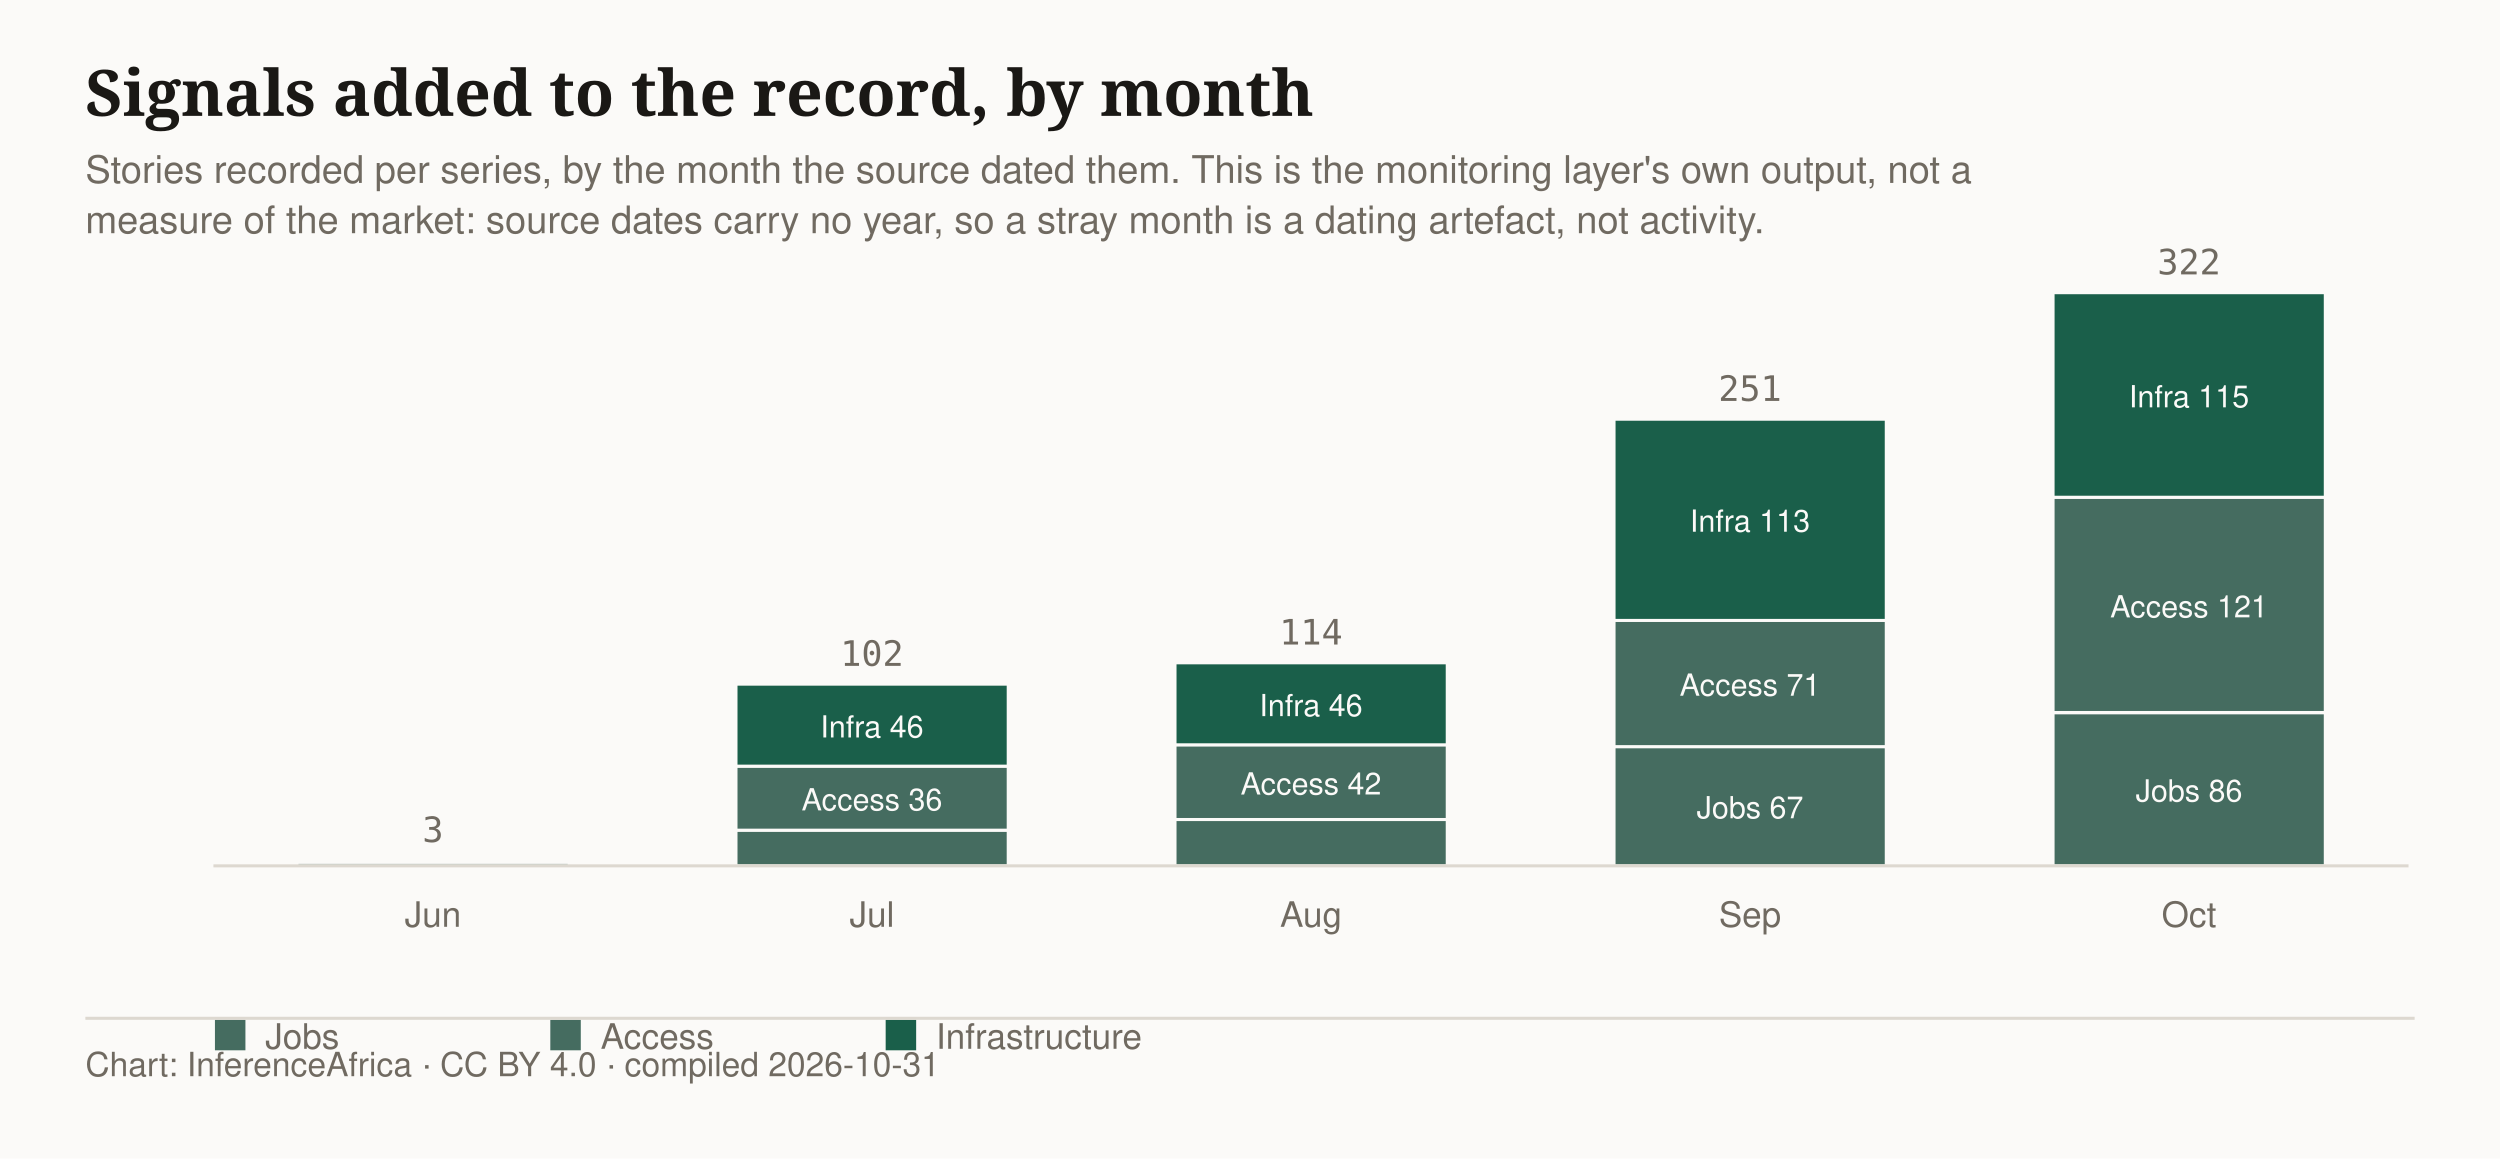
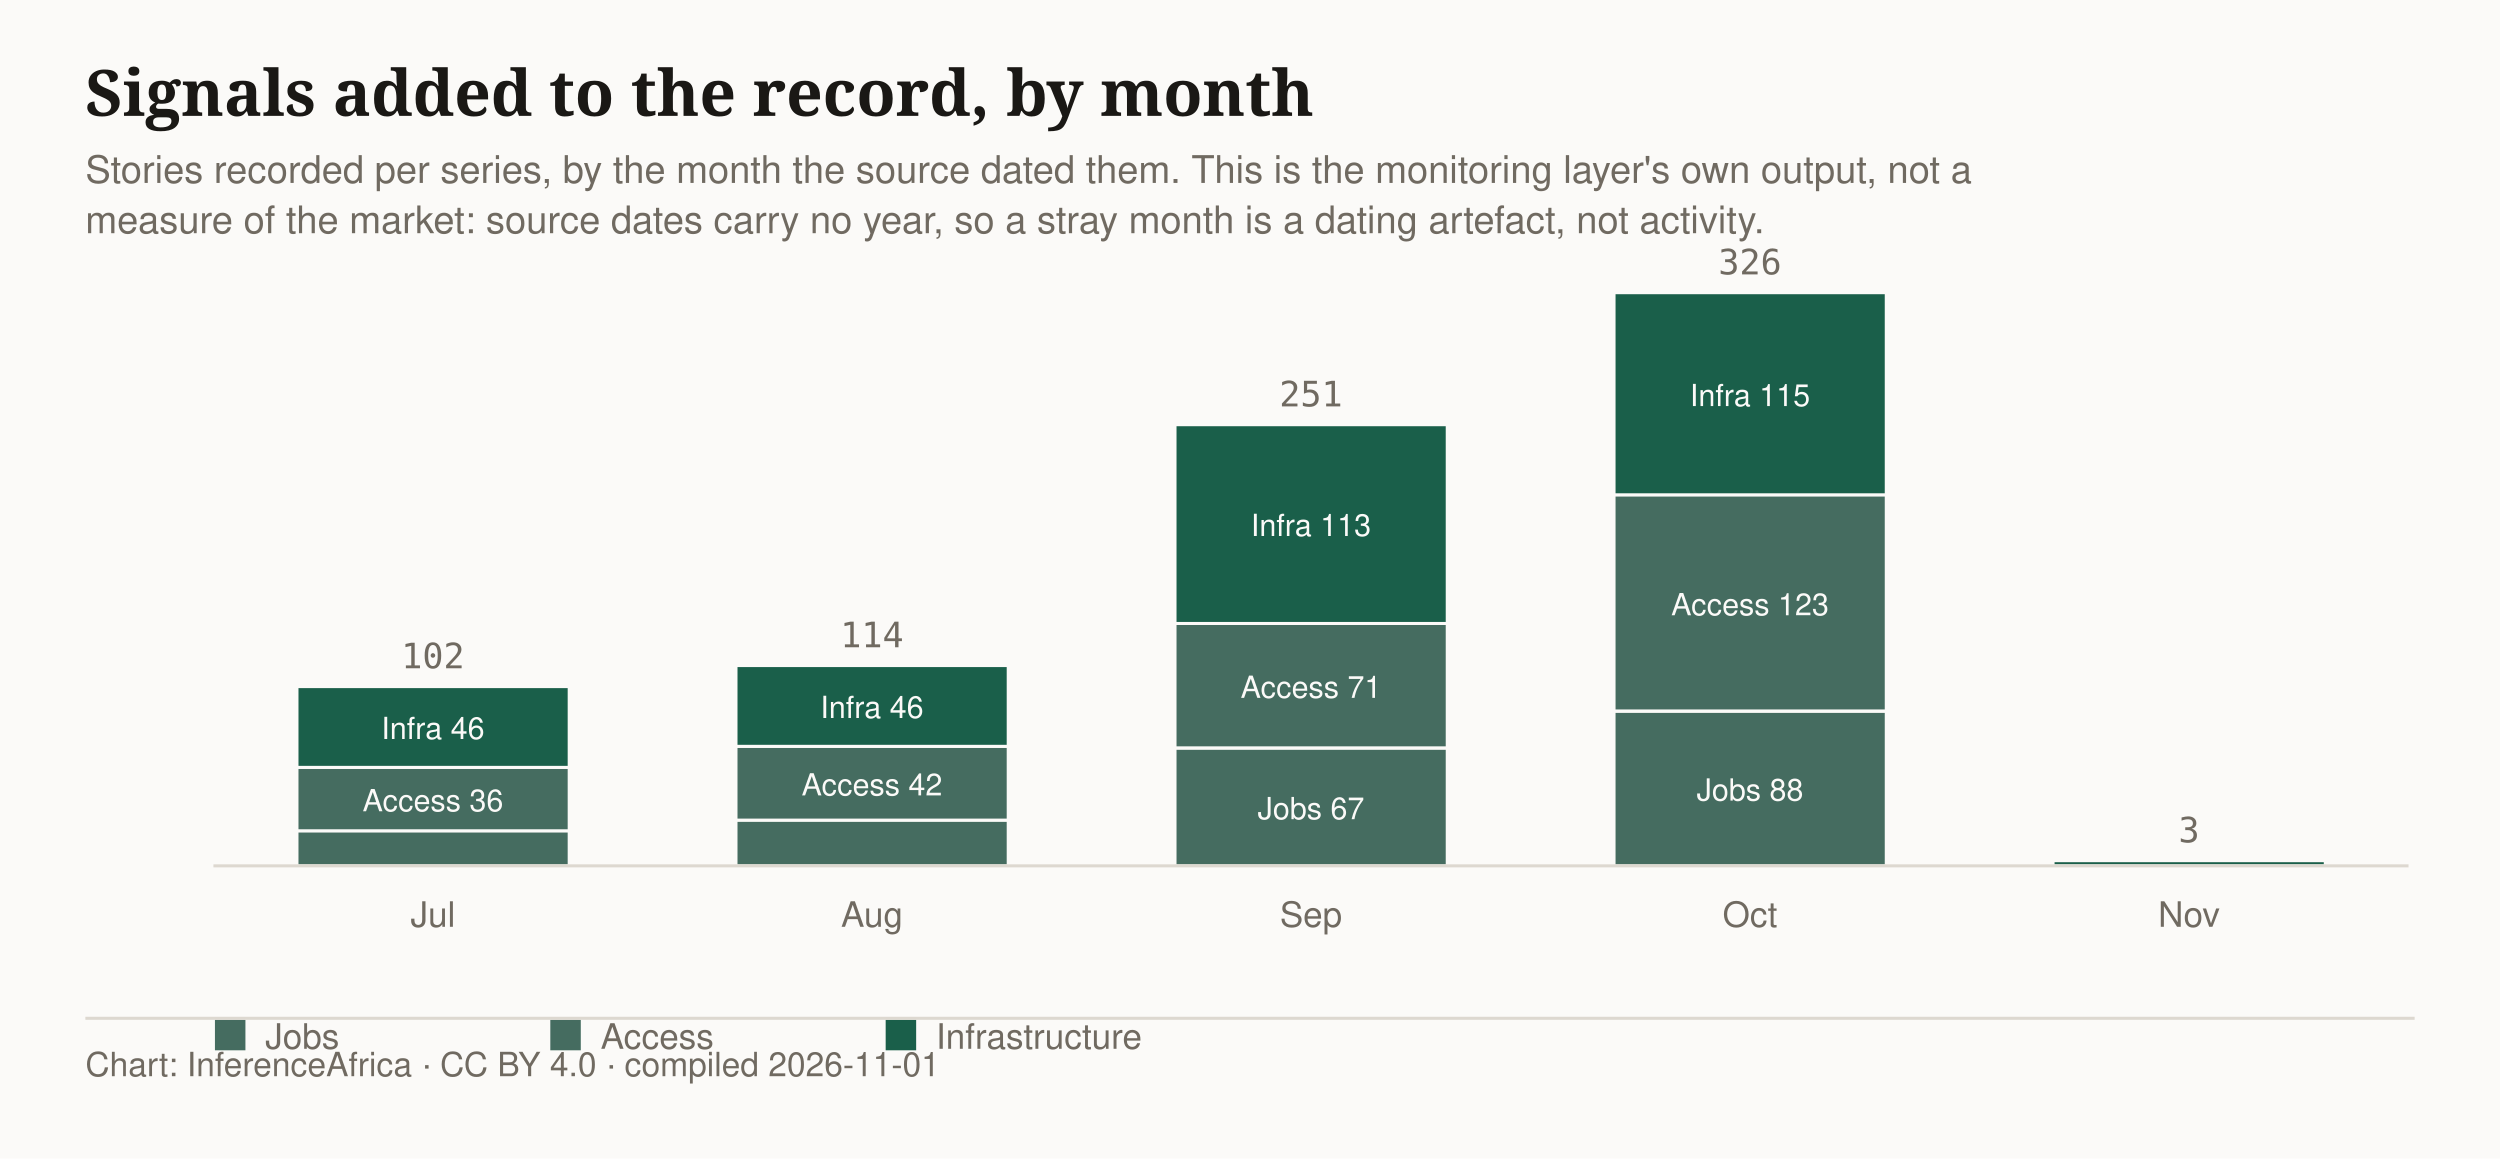
- <svg xmlns="http://www.w3.org/2000/svg" viewBox="0 0 820 380" width="820" height="380" role="img" aria-label="Signals added to the record by month and series: Jun 3, Jul 102, Aug 114, Sep 251, Oct 322. This measures the monitoring layer, not the market.">
+ <svg xmlns="http://www.w3.org/2000/svg" viewBox="0 0 820 380" width="820" height="380" role="img" aria-label="Signals added to the record by month and series: Jul 102, Aug 114, Sep 251, Oct 326, Nov 3. This measures the monitoring layer, not the market.">
  <defs>
    <pattern id="status-proposal" width="6" height="6" patternUnits="userSpaceOnUse">
      <path d="M0 6L6 0" stroke="#756342" stroke-width="1" />
    </pattern>
  </defs>
  <rect width="820" height="380" fill="#fbfaf8" />
  <text x="28" y="38" font-family="'Source Serif 4',Georgia,serif" font-size="21" font-weight="600" fill="#1a1815" style="font-variant-numeric:tabular-nums lining-nums">Signals added to the record, by month</text>
  <text x="28" y="60.0" font-family="IBM Plex Sans,-apple-system,'Segoe UI',Helvetica,Arial,sans-serif" font-size="12.5" fill="#706a61" style="font-variant-numeric:tabular-nums lining-nums">Stories recorded per series, by the month the source dated them. This is the monitoring layer's own output, not a</text>
  <text x="28" y="76.5" font-family="IBM Plex Sans,-apple-system,'Segoe UI',Helvetica,Arial,sans-serif" font-size="12.5" fill="#706a61" style="font-variant-numeric:tabular-nums lining-nums">measure of the market: source dates carry no year, so a stray month is a dating artefact, not activity.</text>
-   <rect x="97.4" y="282.8" width="89.3" height="1.2" fill="#456c60" data-status="measured" stroke="#fbfaf8" stroke-width="1" />
-   <rect x="97.4" y="282.2" width="89.3" height="0.6" fill="#1a5f4a" data-status="measured" stroke="#fbfaf8" stroke-width="1" />
-   <text x="142.0" y="276.2" text-anchor="middle" font-family="'IBM Plex Mono',Consolas,monospace" font-size="11.5" fill="#706a61" style="font-variant-numeric:tabular-nums lining-nums">3</text>
-   <text x="142.0" y="304" text-anchor="middle" font-family="IBM Plex Sans,-apple-system,'Segoe UI',Helvetica,Arial,sans-serif" font-size="11.5" fill="#706a61" style="font-variant-numeric:tabular-nums lining-nums">Jun</text>
-   <rect x="241.4" y="272.3" width="89.3" height="11.7" fill="#456c60" data-status="measured" stroke="#fbfaf8" stroke-width="1" />
-   <rect x="241.4" y="251.3" width="89.3" height="21.0" fill="#456c60" data-status="measured" stroke="#fbfaf8" stroke-width="1" />
-   <text x="286.0" y="265.8" text-anchor="middle" font-family="IBM Plex Sans,-apple-system,'Segoe UI',Helvetica,Arial,sans-serif" font-size="10" fill="#fbfaf8" style="font-variant-numeric:tabular-nums lining-nums">Access 36</text>
-   <rect x="241.4" y="224.4" width="89.3" height="26.9" fill="#1a5f4a" data-status="measured" stroke="#fbfaf8" stroke-width="1" />
-   <text x="286.0" y="241.9" text-anchor="middle" font-family="IBM Plex Sans,-apple-system,'Segoe UI',Helvetica,Arial,sans-serif" font-size="10" fill="#fbfaf8" style="font-variant-numeric:tabular-nums lining-nums">Infra 46</text>
-   <text x="286.0" y="218.4" text-anchor="middle" font-family="'IBM Plex Mono',Consolas,monospace" font-size="11.5" fill="#706a61" style="font-variant-numeric:tabular-nums lining-nums">102</text>
-   <text x="286.0" y="304" text-anchor="middle" font-family="IBM Plex Sans,-apple-system,'Segoe UI',Helvetica,Arial,sans-serif" font-size="11.5" fill="#706a61" style="font-variant-numeric:tabular-nums lining-nums">Jul</text>
-   <rect x="385.4" y="268.8" width="89.3" height="15.2" fill="#456c60" data-status="measured" stroke="#fbfaf8" stroke-width="1" />
-   <rect x="385.4" y="244.3" width="89.3" height="24.5" fill="#456c60" data-status="measured" stroke="#fbfaf8" stroke-width="1" />
-   <text x="430.0" y="260.6" text-anchor="middle" font-family="IBM Plex Sans,-apple-system,'Segoe UI',Helvetica,Arial,sans-serif" font-size="10" fill="#fbfaf8" style="font-variant-numeric:tabular-nums lining-nums">Access 42</text>
-   <rect x="385.4" y="217.4" width="89.3" height="26.9" fill="#1a5f4a" data-status="measured" stroke="#fbfaf8" stroke-width="1" />
-   <text x="430.0" y="234.9" text-anchor="middle" font-family="IBM Plex Sans,-apple-system,'Segoe UI',Helvetica,Arial,sans-serif" font-size="10" fill="#fbfaf8" style="font-variant-numeric:tabular-nums lining-nums">Infra 46</text>
-   <text x="430.0" y="211.4" text-anchor="middle" font-family="'IBM Plex Mono',Consolas,monospace" font-size="11.5" fill="#706a61" style="font-variant-numeric:tabular-nums lining-nums">114</text>
-   <text x="430.0" y="304" text-anchor="middle" font-family="IBM Plex Sans,-apple-system,'Segoe UI',Helvetica,Arial,sans-serif" font-size="11.5" fill="#706a61" style="font-variant-numeric:tabular-nums lining-nums">Aug</text>
-   <rect x="529.4" y="244.9" width="89.3" height="39.1" fill="#456c60" data-status="measured" stroke="#fbfaf8" stroke-width="1" />
-   <text x="574.0" y="268.4" text-anchor="middle" font-family="IBM Plex Sans,-apple-system,'Segoe UI',Helvetica,Arial,sans-serif" font-size="10" fill="#fbfaf8" style="font-variant-numeric:tabular-nums lining-nums">Jobs 67</text>
-   <rect x="529.4" y="203.4" width="89.3" height="41.5" fill="#456c60" data-status="measured" stroke="#fbfaf8" stroke-width="1" />
-   <text x="574.0" y="228.2" text-anchor="middle" font-family="IBM Plex Sans,-apple-system,'Segoe UI',Helvetica,Arial,sans-serif" font-size="10" fill="#fbfaf8" style="font-variant-numeric:tabular-nums lining-nums">Access 71</text>
-   <rect x="529.4" y="137.5" width="89.3" height="66.0" fill="#1a5f4a" data-status="measured" stroke="#fbfaf8" stroke-width="1" />
-   <text x="574.0" y="174.4" text-anchor="middle" font-family="IBM Plex Sans,-apple-system,'Segoe UI',Helvetica,Arial,sans-serif" font-size="10" fill="#fbfaf8" style="font-variant-numeric:tabular-nums lining-nums">Infra 113</text>
-   <text x="574.0" y="131.5" text-anchor="middle" font-family="'IBM Plex Mono',Consolas,monospace" font-size="11.5" fill="#706a61" style="font-variant-numeric:tabular-nums lining-nums">251</text>
-   <text x="574.0" y="304" text-anchor="middle" font-family="IBM Plex Sans,-apple-system,'Segoe UI',Helvetica,Arial,sans-serif" font-size="11.5" fill="#706a61" style="font-variant-numeric:tabular-nums lining-nums">Sep</text>
-   <rect x="673.4" y="233.8" width="89.3" height="50.2" fill="#456c60" data-status="measured" stroke="#fbfaf8" stroke-width="1" />
-   <text x="718.0" y="262.9" text-anchor="middle" font-family="IBM Plex Sans,-apple-system,'Segoe UI',Helvetica,Arial,sans-serif" font-size="10" fill="#fbfaf8" style="font-variant-numeric:tabular-nums lining-nums">Jobs 86</text>
-   <rect x="673.4" y="163.1" width="89.3" height="70.6" fill="#456c60" data-status="measured" stroke="#fbfaf8" stroke-width="1" />
-   <text x="718.0" y="202.5" text-anchor="middle" font-family="IBM Plex Sans,-apple-system,'Segoe UI',Helvetica,Arial,sans-serif" font-size="10" fill="#fbfaf8" style="font-variant-numeric:tabular-nums lining-nums">Access 121</text>
-   <rect x="673.4" y="96.0" width="89.3" height="67.1" fill="#1a5f4a" data-status="measured" stroke="#fbfaf8" stroke-width="1" />
-   <text x="718.0" y="133.6" text-anchor="middle" font-family="IBM Plex Sans,-apple-system,'Segoe UI',Helvetica,Arial,sans-serif" font-size="10" fill="#fbfaf8" style="font-variant-numeric:tabular-nums lining-nums">Infra 115</text>
-   <text x="718.0" y="90.0" text-anchor="middle" font-family="'IBM Plex Mono',Consolas,monospace" font-size="11.5" fill="#706a61" style="font-variant-numeric:tabular-nums lining-nums">322</text>
-   <text x="718.0" y="304" text-anchor="middle" font-family="IBM Plex Sans,-apple-system,'Segoe UI',Helvetica,Arial,sans-serif" font-size="11.5" fill="#706a61" style="font-variant-numeric:tabular-nums lining-nums">Oct</text>
+   <rect x="97.4" y="272.5" width="89.3" height="11.5" fill="#456c60" data-status="measured" stroke="#fbfaf8" stroke-width="1" />
+   <rect x="97.4" y="251.7" width="89.3" height="20.8" fill="#456c60" data-status="measured" stroke="#fbfaf8" stroke-width="1" />
+   <text x="142.0" y="266.1" text-anchor="middle" font-family="IBM Plex Sans,-apple-system,'Segoe UI',Helvetica,Arial,sans-serif" font-size="10" fill="#fbfaf8" style="font-variant-numeric:tabular-nums lining-nums">Access 36</text>
+   <rect x="97.4" y="225.2" width="89.3" height="26.5" fill="#1a5f4a" data-status="measured" stroke="#fbfaf8" stroke-width="1" />
+   <text x="142.0" y="242.4" text-anchor="middle" font-family="IBM Plex Sans,-apple-system,'Segoe UI',Helvetica,Arial,sans-serif" font-size="10" fill="#fbfaf8" style="font-variant-numeric:tabular-nums lining-nums">Infra 46</text>
+   <text x="142.0" y="219.2" text-anchor="middle" font-family="'IBM Plex Mono',Consolas,monospace" font-size="11.5" fill="#706a61" style="font-variant-numeric:tabular-nums lining-nums">102</text>
+   <text x="142.0" y="304" text-anchor="middle" font-family="IBM Plex Sans,-apple-system,'Segoe UI',Helvetica,Arial,sans-serif" font-size="11.5" fill="#706a61" style="font-variant-numeric:tabular-nums lining-nums">Jul</text>
+   <rect x="241.4" y="269.0" width="89.3" height="15.0" fill="#456c60" data-status="measured" stroke="#fbfaf8" stroke-width="1" />
+   <rect x="241.4" y="244.8" width="89.3" height="24.2" fill="#456c60" data-status="measured" stroke="#fbfaf8" stroke-width="1" />
+   <text x="286.0" y="260.9" text-anchor="middle" font-family="IBM Plex Sans,-apple-system,'Segoe UI',Helvetica,Arial,sans-serif" font-size="10" fill="#fbfaf8" style="font-variant-numeric:tabular-nums lining-nums">Access 42</text>
+   <rect x="241.4" y="218.3" width="89.3" height="26.5" fill="#1a5f4a" data-status="measured" stroke="#fbfaf8" stroke-width="1" />
+   <text x="286.0" y="235.5" text-anchor="middle" font-family="IBM Plex Sans,-apple-system,'Segoe UI',Helvetica,Arial,sans-serif" font-size="10" fill="#fbfaf8" style="font-variant-numeric:tabular-nums lining-nums">Infra 46</text>
+   <text x="286.0" y="212.3" text-anchor="middle" font-family="'IBM Plex Mono',Consolas,monospace" font-size="11.5" fill="#706a61" style="font-variant-numeric:tabular-nums lining-nums">114</text>
+   <text x="286.0" y="304" text-anchor="middle" font-family="IBM Plex Sans,-apple-system,'Segoe UI',Helvetica,Arial,sans-serif" font-size="11.5" fill="#706a61" style="font-variant-numeric:tabular-nums lining-nums">Aug</text>
+   <rect x="385.4" y="245.4" width="89.3" height="38.6" fill="#456c60" data-status="measured" stroke="#fbfaf8" stroke-width="1" />
+   <text x="430.0" y="268.7" text-anchor="middle" font-family="IBM Plex Sans,-apple-system,'Segoe UI',Helvetica,Arial,sans-serif" font-size="10" fill="#fbfaf8" style="font-variant-numeric:tabular-nums lining-nums">Jobs 67</text>
+   <rect x="385.4" y="204.4" width="89.3" height="40.9" fill="#456c60" data-status="measured" stroke="#fbfaf8" stroke-width="1" />
+   <text x="430.0" y="228.9" text-anchor="middle" font-family="IBM Plex Sans,-apple-system,'Segoe UI',Helvetica,Arial,sans-serif" font-size="10" fill="#fbfaf8" style="font-variant-numeric:tabular-nums lining-nums">Access 71</text>
+   <rect x="385.4" y="139.3" width="89.3" height="65.2" fill="#1a5f4a" data-status="measured" stroke="#fbfaf8" stroke-width="1" />
+   <text x="430.0" y="175.8" text-anchor="middle" font-family="IBM Plex Sans,-apple-system,'Segoe UI',Helvetica,Arial,sans-serif" font-size="10" fill="#fbfaf8" style="font-variant-numeric:tabular-nums lining-nums">Infra 113</text>
+   <text x="430.0" y="133.3" text-anchor="middle" font-family="'IBM Plex Mono',Consolas,monospace" font-size="11.5" fill="#706a61" style="font-variant-numeric:tabular-nums lining-nums">251</text>
+   <text x="430.0" y="304" text-anchor="middle" font-family="IBM Plex Sans,-apple-system,'Segoe UI',Helvetica,Arial,sans-serif" font-size="11.5" fill="#706a61" style="font-variant-numeric:tabular-nums lining-nums">Sep</text>
+   <rect x="529.4" y="233.3" width="89.3" height="50.7" fill="#456c60" data-status="measured" stroke="#fbfaf8" stroke-width="1" />
+   <text x="574.0" y="262.6" text-anchor="middle" font-family="IBM Plex Sans,-apple-system,'Segoe UI',Helvetica,Arial,sans-serif" font-size="10" fill="#fbfaf8" style="font-variant-numeric:tabular-nums lining-nums">Jobs 88</text>
+   <rect x="529.4" y="162.3" width="89.3" height="70.9" fill="#456c60" data-status="measured" stroke="#fbfaf8" stroke-width="1" />
+   <text x="574.0" y="201.8" text-anchor="middle" font-family="IBM Plex Sans,-apple-system,'Segoe UI',Helvetica,Arial,sans-serif" font-size="10" fill="#fbfaf8" style="font-variant-numeric:tabular-nums lining-nums">Access 123</text>
+   <rect x="529.4" y="96.0" width="89.3" height="66.3" fill="#1a5f4a" data-status="measured" stroke="#fbfaf8" stroke-width="1" />
+   <text x="574.0" y="133.2" text-anchor="middle" font-family="IBM Plex Sans,-apple-system,'Segoe UI',Helvetica,Arial,sans-serif" font-size="10" fill="#fbfaf8" style="font-variant-numeric:tabular-nums lining-nums">Infra 115</text>
+   <text x="574.0" y="90.0" text-anchor="middle" font-family="'IBM Plex Mono',Consolas,monospace" font-size="11.5" fill="#706a61" style="font-variant-numeric:tabular-nums lining-nums">326</text>
+   <text x="574.0" y="304" text-anchor="middle" font-family="IBM Plex Sans,-apple-system,'Segoe UI',Helvetica,Arial,sans-serif" font-size="11.5" fill="#706a61" style="font-variant-numeric:tabular-nums lining-nums">Oct</text>
+   <rect x="673.4" y="282.3" width="89.3" height="1.7" fill="#1a5f4a" data-status="measured" stroke="#fbfaf8" stroke-width="1" />
+   <text x="718.0" y="276.3" text-anchor="middle" font-family="'IBM Plex Mono',Consolas,monospace" font-size="11.5" fill="#706a61" style="font-variant-numeric:tabular-nums lining-nums">3</text>
+   <text x="718.0" y="304" text-anchor="middle" font-family="IBM Plex Sans,-apple-system,'Segoe UI',Helvetica,Arial,sans-serif" font-size="11.5" fill="#706a61" style="font-variant-numeric:tabular-nums lining-nums">Nov</text>
  <line x1="70" y1="284" x2="790" y2="284" stroke="#ddd8d0" />
  <rect x="70" y="334" width="11" height="11" fill="#456c60" data-status="measured" stroke="#fbfaf8" stroke-width="1" />
  <text x="87" y="344" font-family="IBM Plex Sans,-apple-system,'Segoe UI',Helvetica,Arial,sans-serif" font-size="11.5" fill="#706a61" style="font-variant-numeric:tabular-nums lining-nums">Jobs</text>
  <rect x="180" y="334" width="11" height="11" fill="#456c60" data-status="measured" stroke="#fbfaf8" stroke-width="1" />
  <text x="197" y="344" font-family="IBM Plex Sans,-apple-system,'Segoe UI',Helvetica,Arial,sans-serif" font-size="11.5" fill="#706a61" style="font-variant-numeric:tabular-nums lining-nums">Access</text>
  <rect x="290" y="334" width="11" height="11" fill="#1a5f4a" data-status="measured" stroke="#fbfaf8" stroke-width="1" />
  <text x="307" y="344" font-family="IBM Plex Sans,-apple-system,'Segoe UI',Helvetica,Arial,sans-serif" font-size="11.5" fill="#706a61" style="font-variant-numeric:tabular-nums lining-nums">Infrastructure</text>
  <line x1="28" y1="334" x2="792" y2="334" stroke="#ddd8d0" />
-   <text x="28" y="353" font-family="IBM Plex Sans,-apple-system,'Segoe UI',Helvetica,Arial,sans-serif" font-size="11" fill="#706a61" style="font-variant-numeric:tabular-nums lining-nums">Chart: InferenceAfrica · CC BY 4.0 · compiled 2026-10-31</text>
+   <text x="28" y="353" font-family="IBM Plex Sans,-apple-system,'Segoe UI',Helvetica,Arial,sans-serif" font-size="11" fill="#706a61" style="font-variant-numeric:tabular-nums lining-nums">Chart: InferenceAfrica · CC BY 4.0 · compiled 2026-11-01</text>
</svg>
